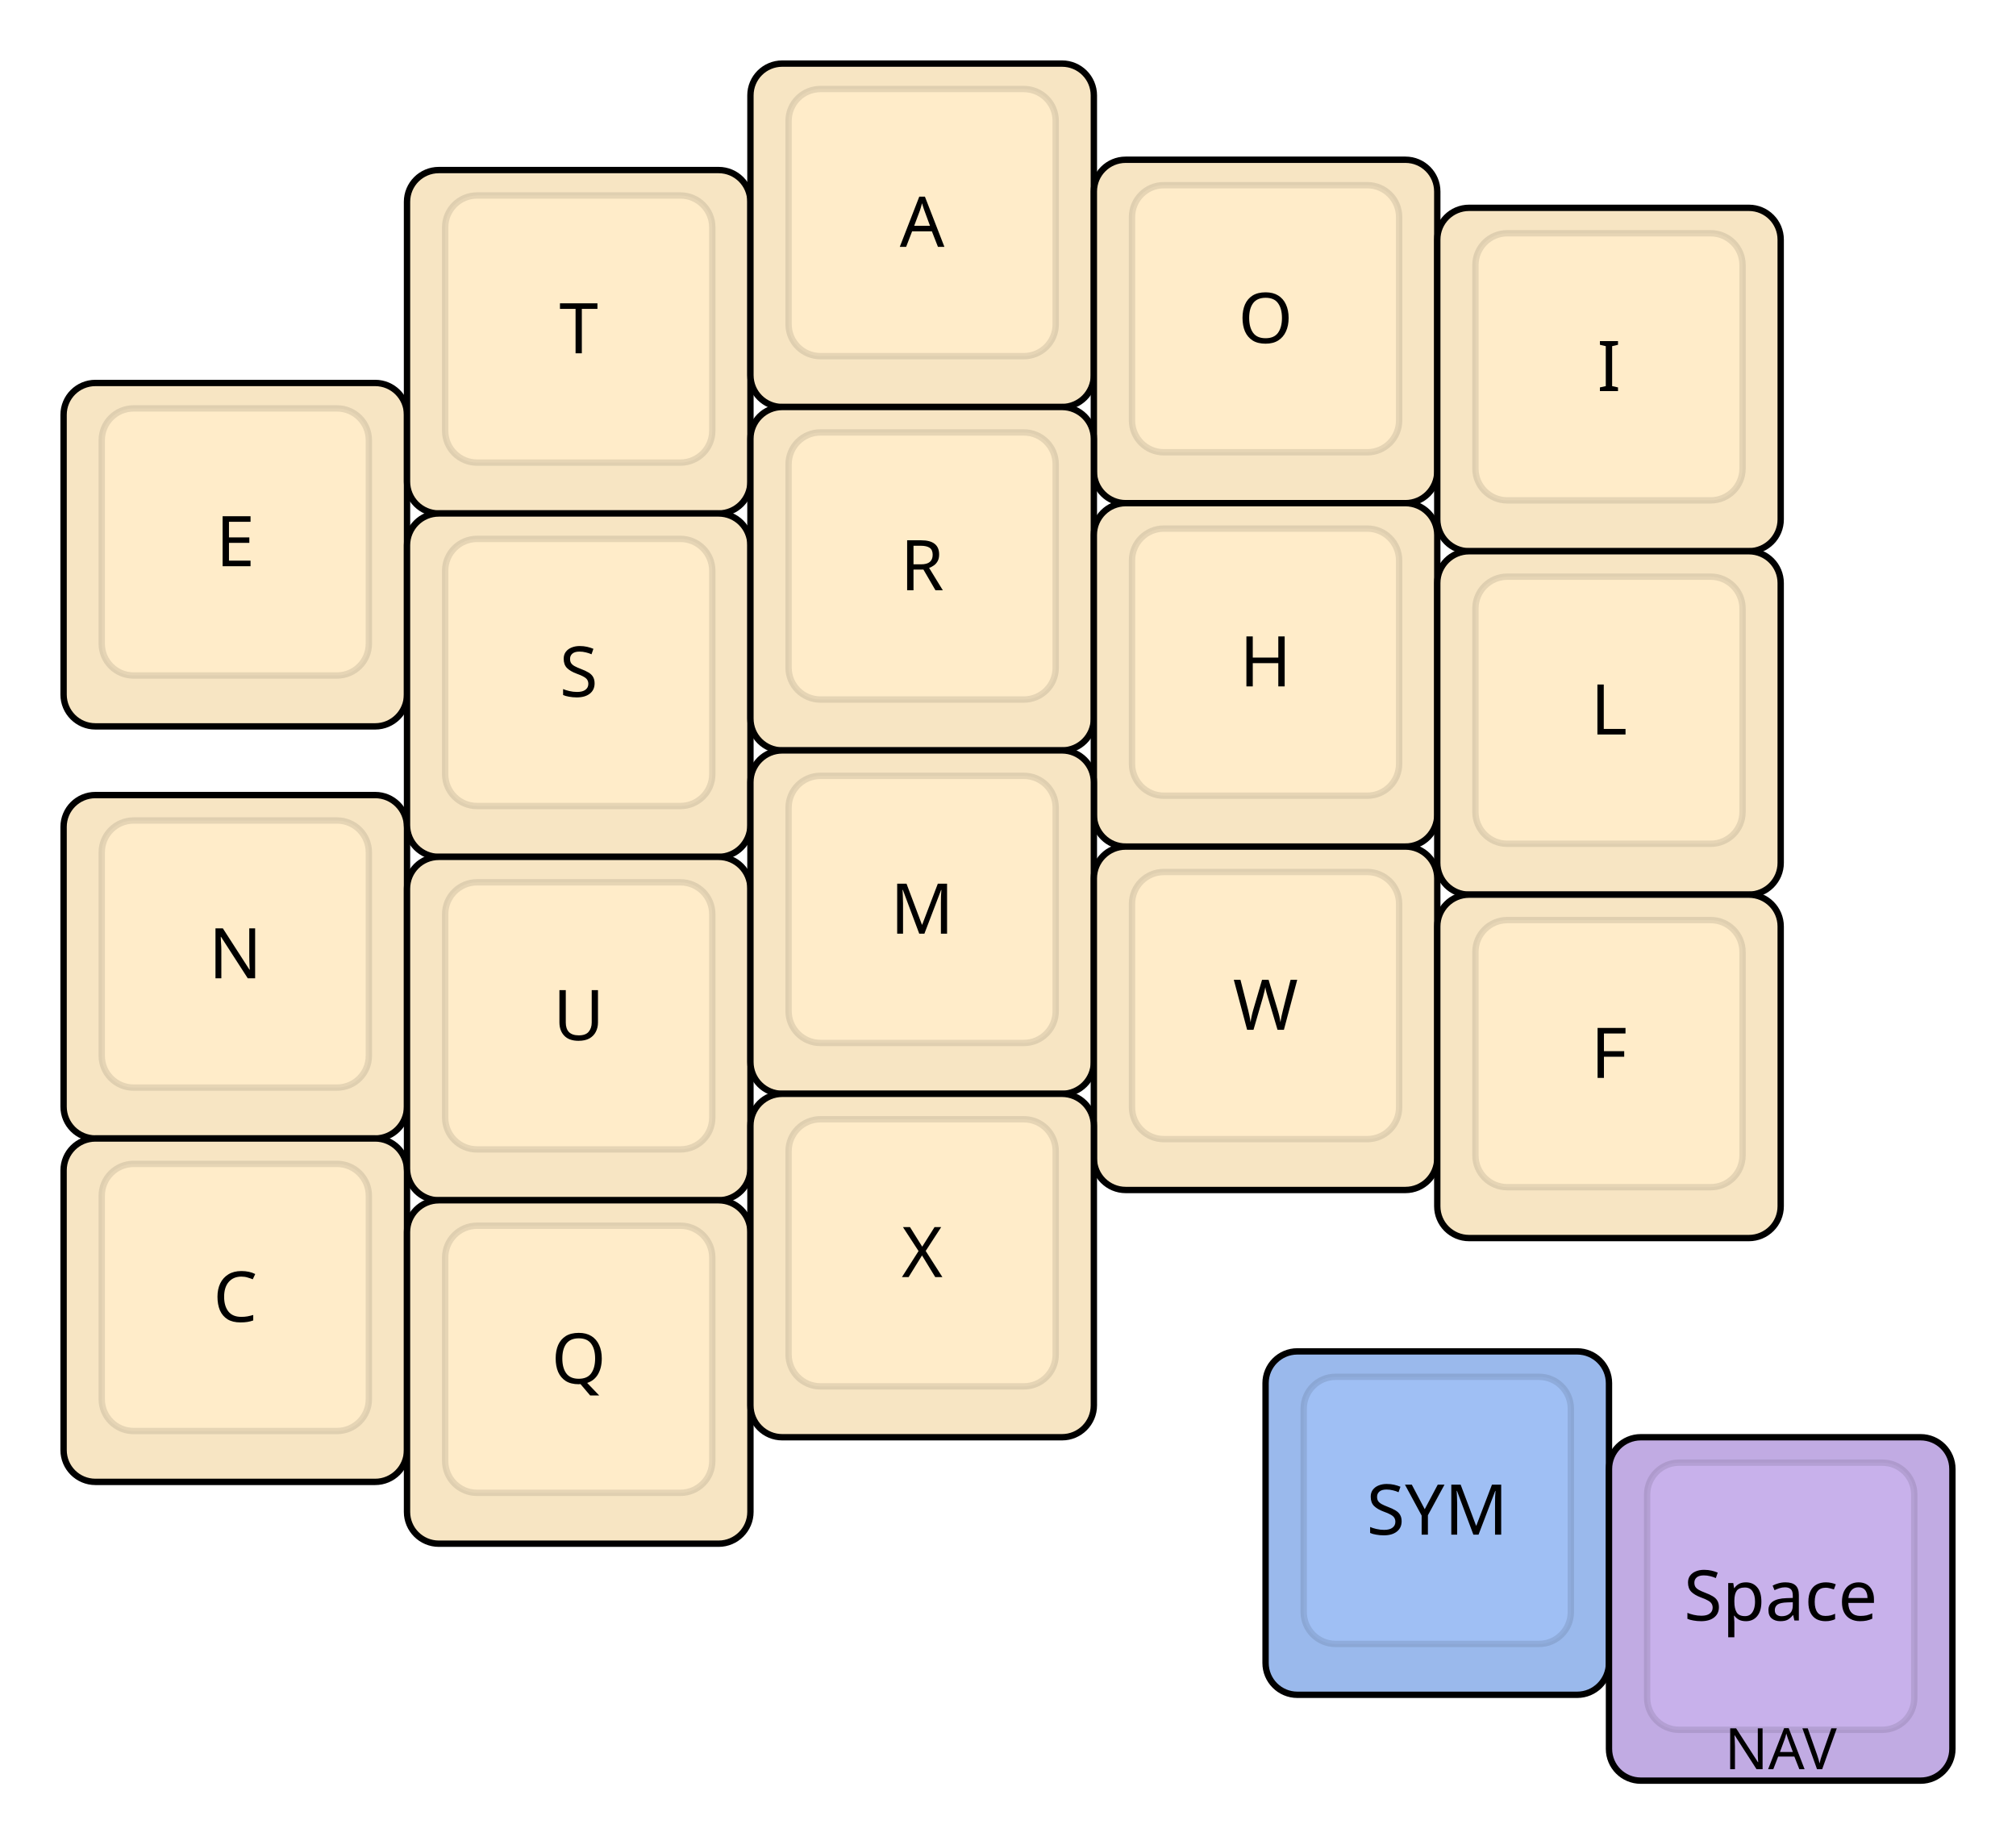
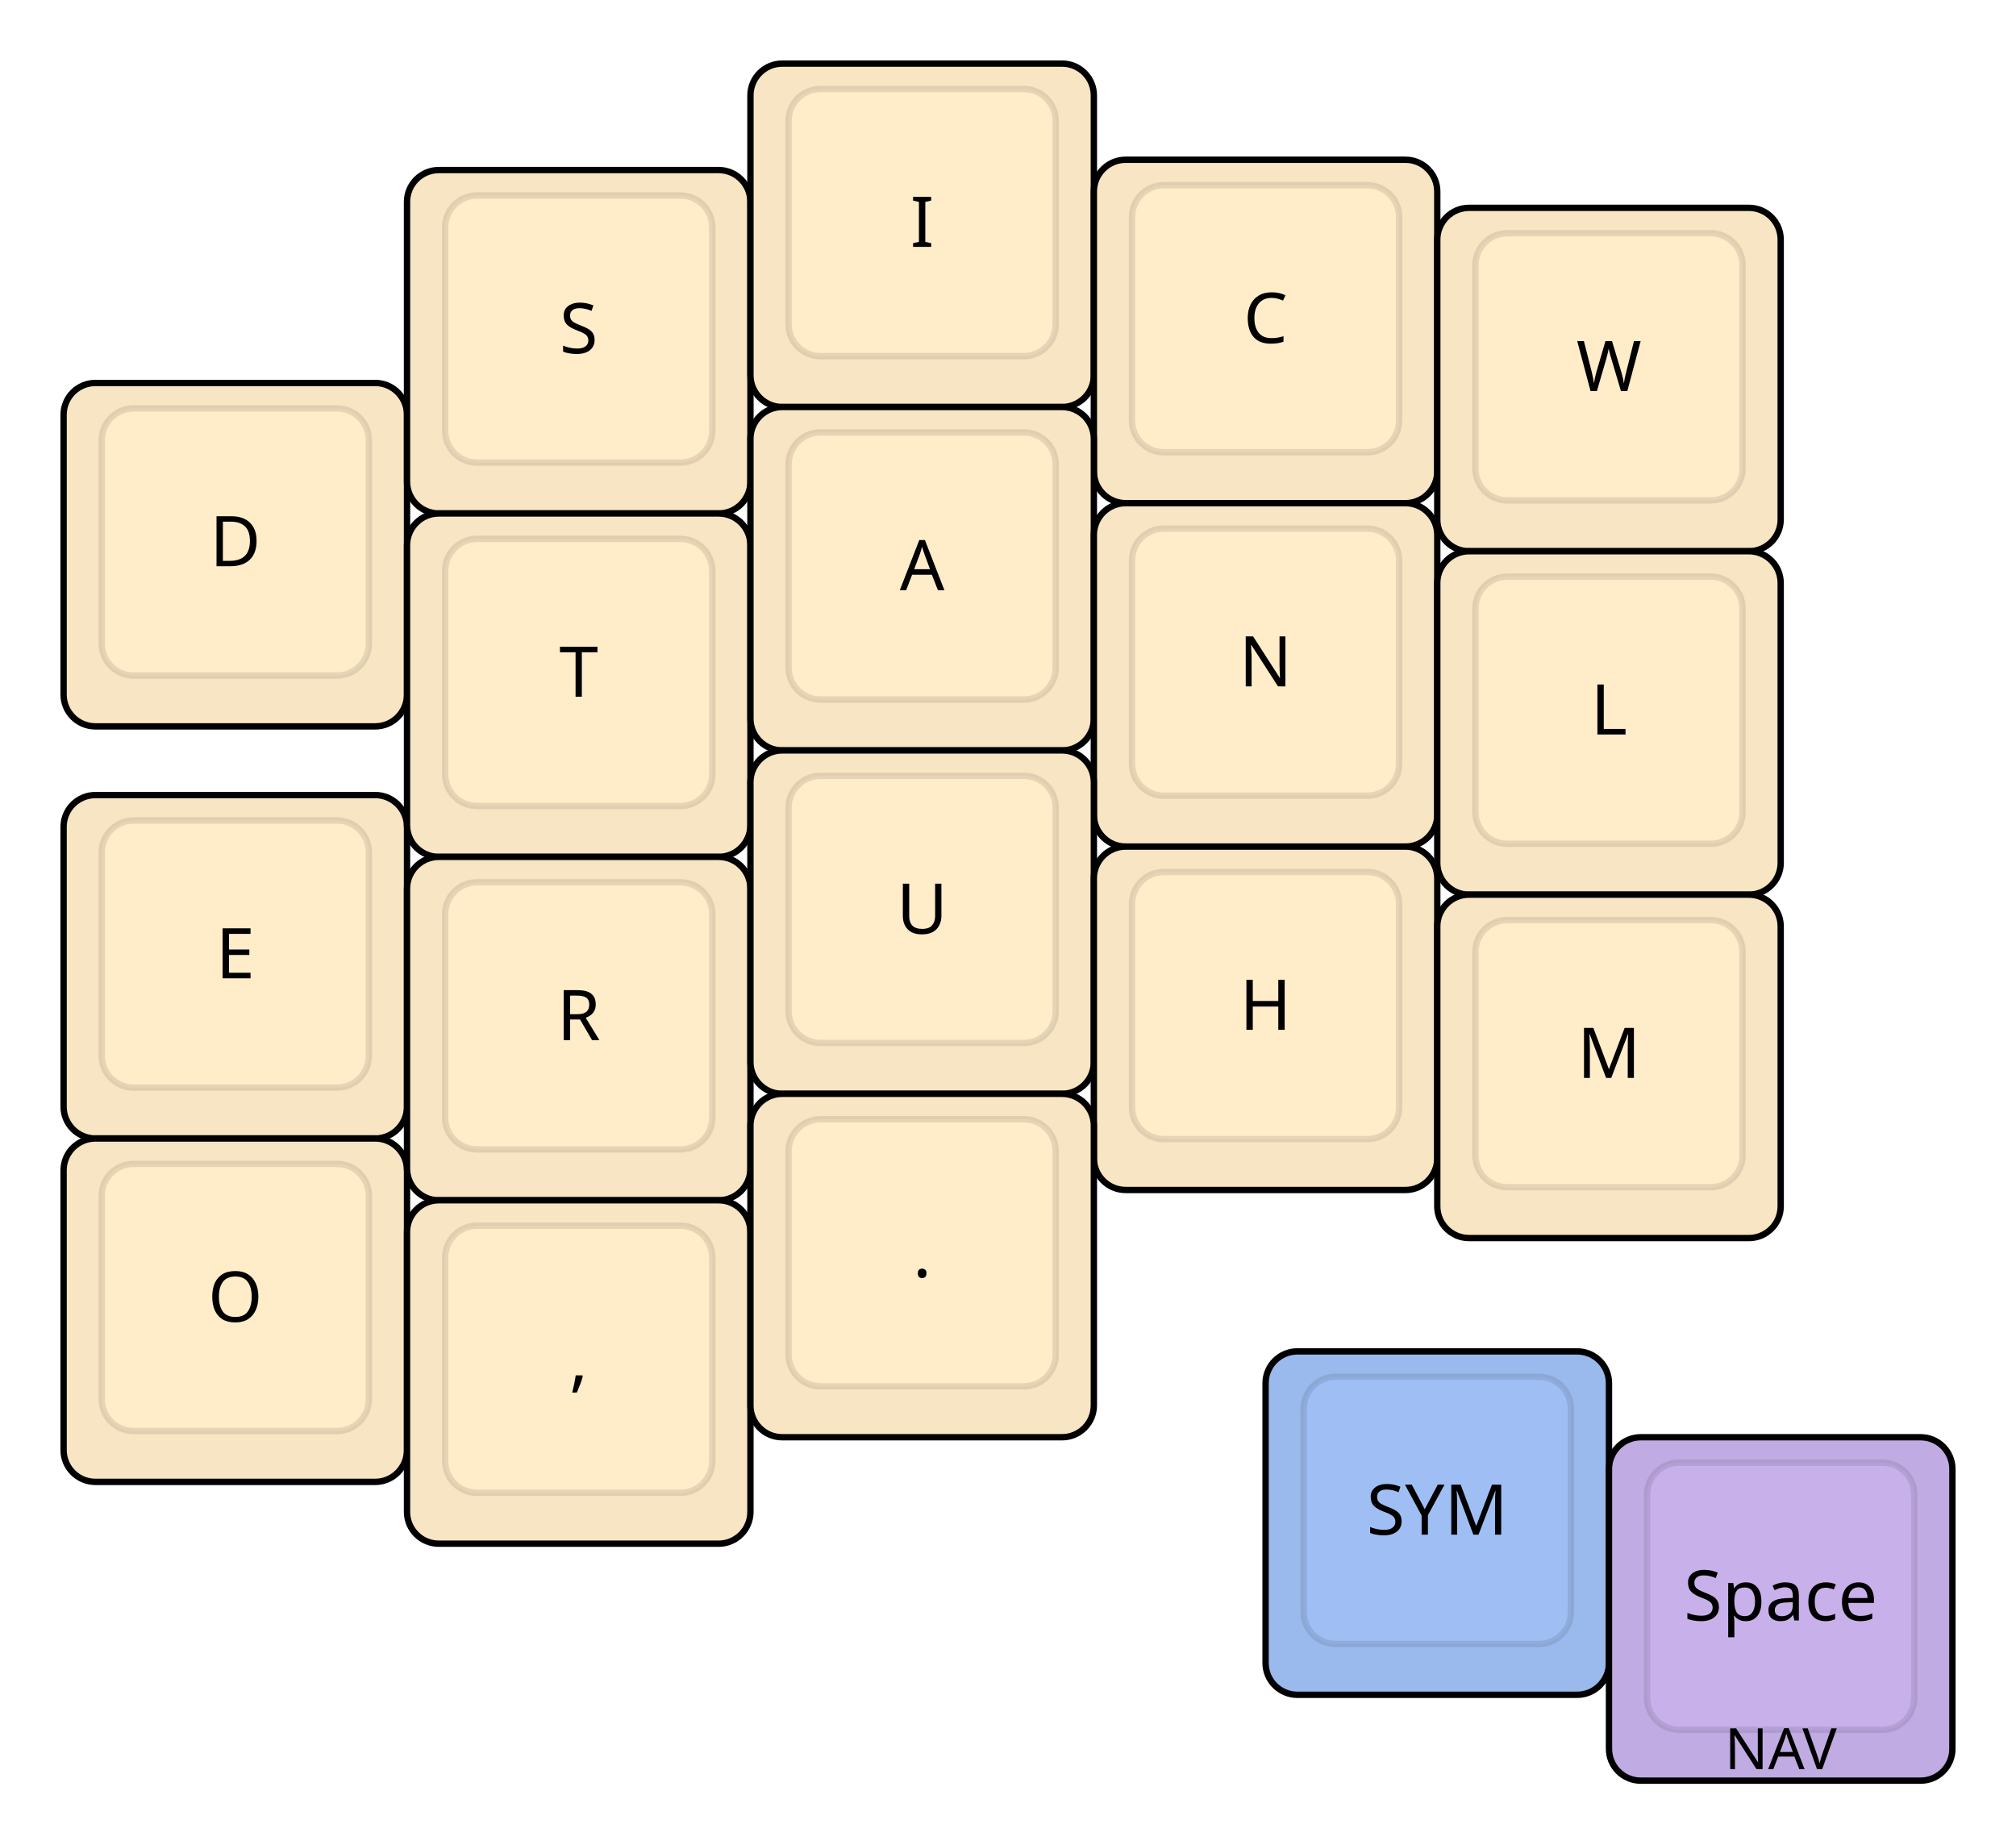
<svg xmlns="http://www.w3.org/2000/svg" width="317px" class="keymap leftie" height="290x" viewBox="0 0 317 290">
  <style type="text/css">
    .keycap .border { stroke: black; stroke-width: 1; }
    .keycap .inner.border { stroke: rgba(0,0,0,.1); }
    .keycap { font-family: sans-serif; font-size: 11px }
    .keycap .sub { font-size: 9px }
    .combos .keycap { font-size: 8px }
  </style>
  <g class="keycap default">
    <rect x="10" y="60.22" width="54" height="54" rx="5" fill="#f7e5c3" class="outer border" />
    <rect x="16" y="64.22" width="42" height="42" rx="5" fill="#ffecc9" class="inner border" />
    <text x="37" y="85.22" text-anchor="middle" dominant-baseline="middle" class="main">
-       <tspan x="37" dy="0">E</tspan>
+       <tspan x="37" dy="0">D</tspan>
    </text>
  </g>
  <g class="keycap default">
    <rect x="64" y="26.74" width="54" height="54" rx="5" fill="#f7e5c3" class="outer border" />
    <rect x="70" y="30.74" width="42" height="42" rx="5" fill="#ffecc9" class="inner border" />
    <text x="91" y="51.74" text-anchor="middle" dominant-baseline="middle" class="main">
-       <tspan x="91" dy="0">T</tspan>
+       <tspan x="91" dy="0">S</tspan>
    </text>
  </g>
  <g class="keycap default">
    <rect x="118" y="10" width="54" height="54" rx="5" fill="#f7e5c3" class="outer border" />
    <rect x="124" y="14" width="42" height="42" rx="5" fill="#ffecc9" class="inner border" />
    <text x="145" y="35" text-anchor="middle" dominant-baseline="middle" class="main">
-       <tspan x="145" dy="0">A</tspan>
+       <tspan x="145" dy="0">I</tspan>
    </text>
  </g>
  <g class="keycap default">
    <rect x="172" y="25.12" width="54" height="54" rx="5" fill="#f7e5c3" class="outer border" />
    <rect x="178" y="29.12" width="42" height="42" rx="5" fill="#ffecc9" class="inner border" />
    <text x="199" y="50.12" text-anchor="middle" dominant-baseline="middle" class="main">
-       <tspan x="199" dy="0">O</tspan>
+       <tspan x="199" dy="0">C</tspan>
    </text>
  </g>
  <g class="keycap default">
    <rect x="226" y="32.68" width="54" height="54" rx="5" fill="#f7e5c3" class="outer border" />
    <rect x="232" y="36.68" width="42" height="42" rx="5" fill="#ffecc9" class="inner border" />
    <text x="253" y="57.68" text-anchor="middle" dominant-baseline="middle" class="main">
-       <tspan x="253" dy="0">I</tspan>
+       <tspan x="253" dy="0">W</tspan>
    </text>
  </g>
  <g class="keycap default">
    <rect x="10" y="125.02" width="54" height="54" rx="5" fill="#f7e5c3" class="outer border" />
    <rect x="16" y="129.02" width="42" height="42" rx="5" fill="#ffecc9" class="inner border" />
    <text x="37" y="150.02" text-anchor="middle" dominant-baseline="middle" class="main">
-       <tspan x="37" dy="0">N</tspan>
+       <tspan x="37" dy="0">E</tspan>
    </text>
  </g>
  <g class="keycap default">
    <rect x="64" y="80.74" width="54" height="54" rx="5" fill="#f7e5c3" class="outer border" />
    <rect x="70" y="84.74" width="42" height="42" rx="5" fill="#ffecc9" class="inner border" />
    <text x="91" y="105.74" text-anchor="middle" dominant-baseline="middle" class="main">
-       <tspan x="91" dy="0">S</tspan>
+       <tspan x="91" dy="0">T</tspan>
    </text>
  </g>
  <g class="keycap default">
    <rect x="118" y="64" width="54" height="54" rx="5" fill="#f7e5c3" class="outer border" />
    <rect x="124" y="68" width="42" height="42" rx="5" fill="#ffecc9" class="inner border" />
    <text x="145" y="89" text-anchor="middle" dominant-baseline="middle" class="main">
-       <tspan x="145" dy="0">R</tspan>
+       <tspan x="145" dy="0">A</tspan>
    </text>
  </g>
  <g class="keycap default">
    <rect x="172" y="79.12" width="54" height="54" rx="5" fill="#f7e5c3" class="outer border" />
    <rect x="178" y="83.12" width="42" height="42" rx="5" fill="#ffecc9" class="inner border" />
    <text x="199" y="104.12" text-anchor="middle" dominant-baseline="middle" class="main">
-       <tspan x="199" dy="0">H</tspan>
+       <tspan x="199" dy="0">N</tspan>
    </text>
  </g>
  <g class="keycap default">
    <rect x="226" y="86.68" width="54" height="54" rx="5" fill="#f7e5c3" class="outer border" />
    <rect x="232" y="90.68" width="42" height="42" rx="5" fill="#ffecc9" class="inner border" />
    <text x="253" y="111.68" text-anchor="middle" dominant-baseline="middle" class="main">
      <tspan x="253" dy="0">L</tspan>
    </text>
  </g>
  <g class="keycap default">
    <rect x="10" y="179.02" width="54" height="54" rx="5" fill="#f7e5c3" class="outer border" />
    <rect x="16" y="183.02" width="42" height="42" rx="5" fill="#ffecc9" class="inner border" />
    <text x="37" y="204.02" text-anchor="middle" dominant-baseline="middle" class="main">
-       <tspan x="37" dy="0">C</tspan>
+       <tspan x="37" dy="0">O</tspan>
    </text>
  </g>
  <g class="keycap default">
    <rect x="64" y="134.74" width="54" height="54" rx="5" fill="#f7e5c3" class="outer border" />
    <rect x="70" y="138.74" width="42" height="42" rx="5" fill="#ffecc9" class="inner border" />
    <text x="91" y="159.74" text-anchor="middle" dominant-baseline="middle" class="main">
-       <tspan x="91" dy="0">U</tspan>
+       <tspan x="91" dy="0">R</tspan>
    </text>
  </g>
  <g class="keycap default">
    <rect x="118" y="118" width="54" height="54" rx="5" fill="#f7e5c3" class="outer border" />
    <rect x="124" y="122" width="42" height="42" rx="5" fill="#ffecc9" class="inner border" />
    <text x="145" y="143" text-anchor="middle" dominant-baseline="middle" class="main">
-       <tspan x="145" dy="0">M</tspan>
+       <tspan x="145" dy="0">U</tspan>
    </text>
  </g>
  <g class="keycap default">
    <rect x="172" y="133.12" width="54" height="54" rx="5" fill="#f7e5c3" class="outer border" />
    <rect x="178" y="137.12" width="42" height="42" rx="5" fill="#ffecc9" class="inner border" />
    <text x="199" y="158.12" text-anchor="middle" dominant-baseline="middle" class="main">
-       <tspan x="199" dy="0">W</tspan>
+       <tspan x="199" dy="0">H</tspan>
    </text>
  </g>
  <g class="keycap default">
    <rect x="226" y="140.68" width="54" height="54" rx="5" fill="#f7e5c3" class="outer border" />
    <rect x="232" y="144.68" width="42" height="42" rx="5" fill="#ffecc9" class="inner border" />
    <text x="253" y="165.68" text-anchor="middle" dominant-baseline="middle" class="main">
-       <tspan x="253" dy="0">F</tspan>
+       <tspan x="253" dy="0">M</tspan>
    </text>
  </g>
  <g class="keycap default">
    <rect x="64" y="188.74" width="54" height="54" rx="5" fill="#f7e5c3" class="outer border" />
    <rect x="70" y="192.74" width="42" height="42" rx="5" fill="#ffecc9" class="inner border" />
    <text x="91" y="213.74" text-anchor="middle" dominant-baseline="middle" class="main">
-       <tspan x="91" dy="0">Q</tspan>
+       <tspan x="91" dy="0">,</tspan>
    </text>
  </g>
  <g class="keycap default">
    <rect x="118" y="172" width="54" height="54" rx="5" fill="#f7e5c3" class="outer border" />
    <rect x="124" y="176" width="42" height="42" rx="5" fill="#ffecc9" class="inner border" />
    <text x="145" y="197" text-anchor="middle" dominant-baseline="middle" class="main">
-       <tspan x="145" dy="0">X</tspan>
+       <tspan x="145" dy="0">.</tspan>
    </text>
  </g>
  <g class="keycap layer1">
    <rect x="199" y="212.5" width="54" height="54" rx="5" fill="#9ab9ec" class="outer border" />
    <rect x="205" y="216.5" width="42" height="42" rx="5" fill="#9fbff4" class="inner border" />
    <text x="226" y="237.5" text-anchor="middle" dominant-baseline="middle" class="main">
      <tspan x="226" dy="0">SYM</tspan>
    </text>
  </g>
  <g class="keycap layer_down">
    <rect x="253" y="226" width="54" height="54" rx="5" fill="#c1abe3" class="outer border" />
    <rect x="259" y="230" width="42" height="42" rx="5" fill="#c8b1eb" class="inner border" />
    <text x="280" y="251" text-anchor="middle" dominant-baseline="middle" class="main">
      <tspan x="280" dy="0">Space</tspan>
    </text>
    <text x="280" y="278.2" text-anchor="middle" class="sub">NAV</text>
  </g>
</svg>
